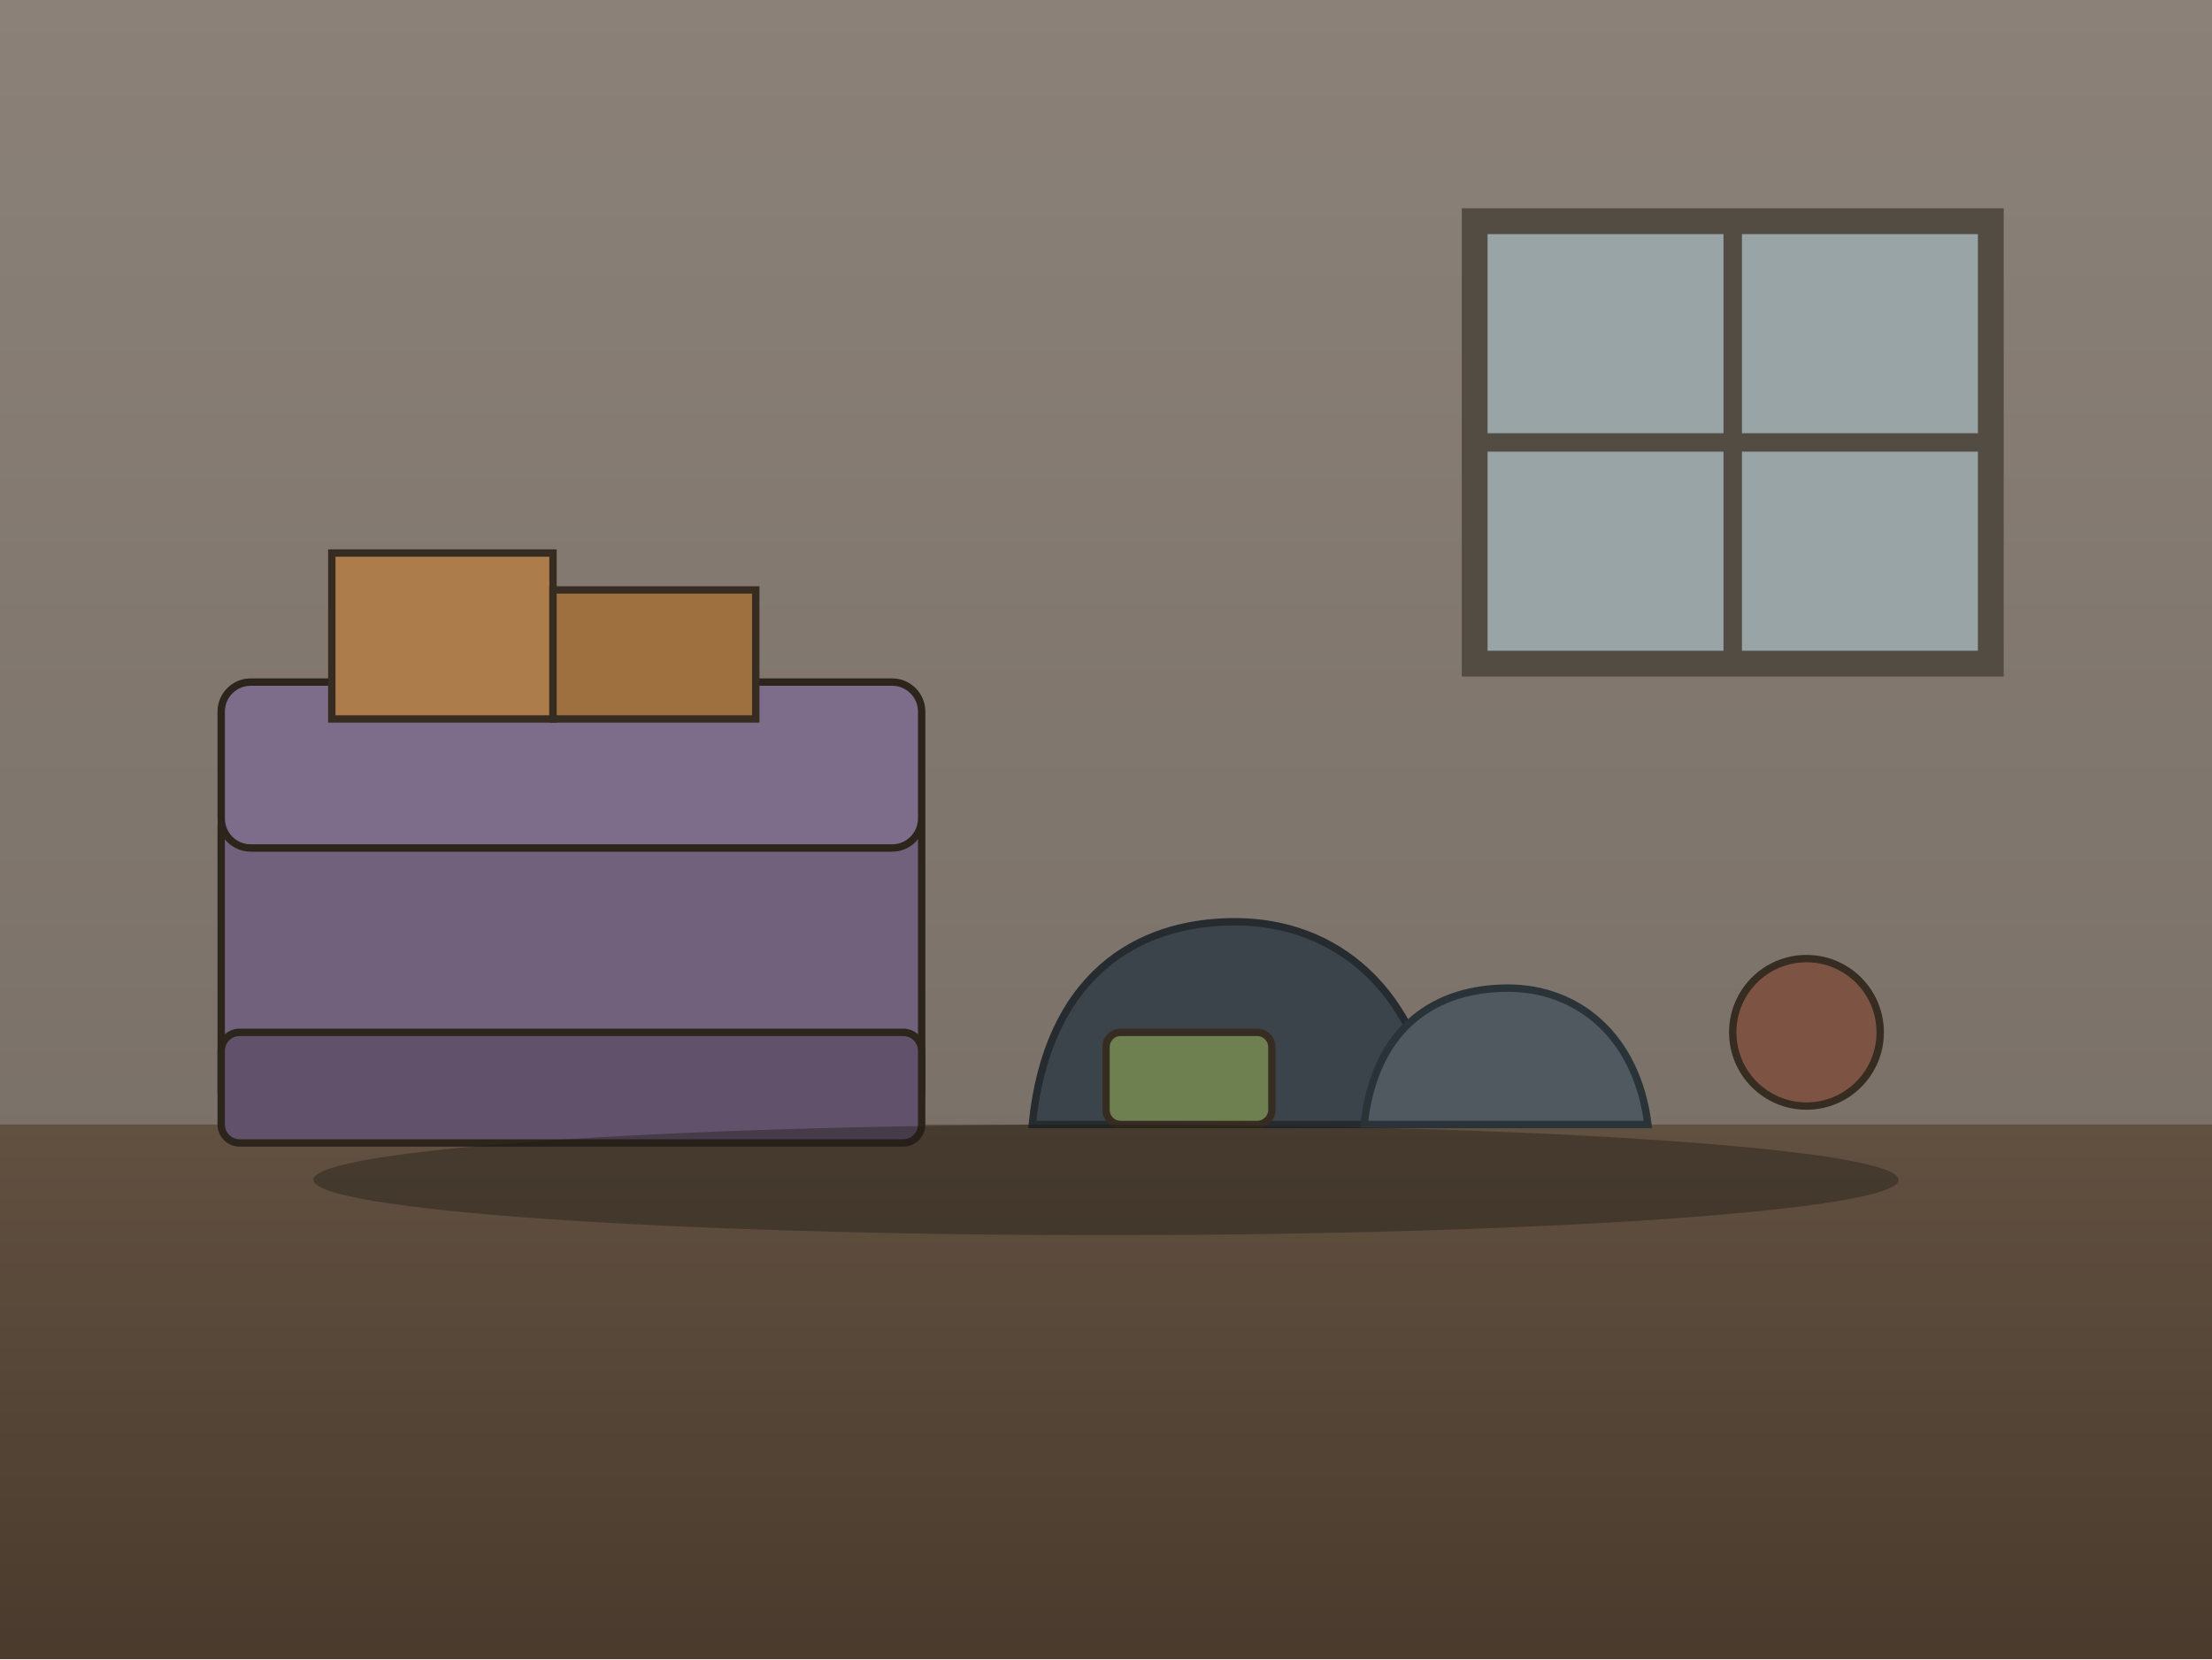
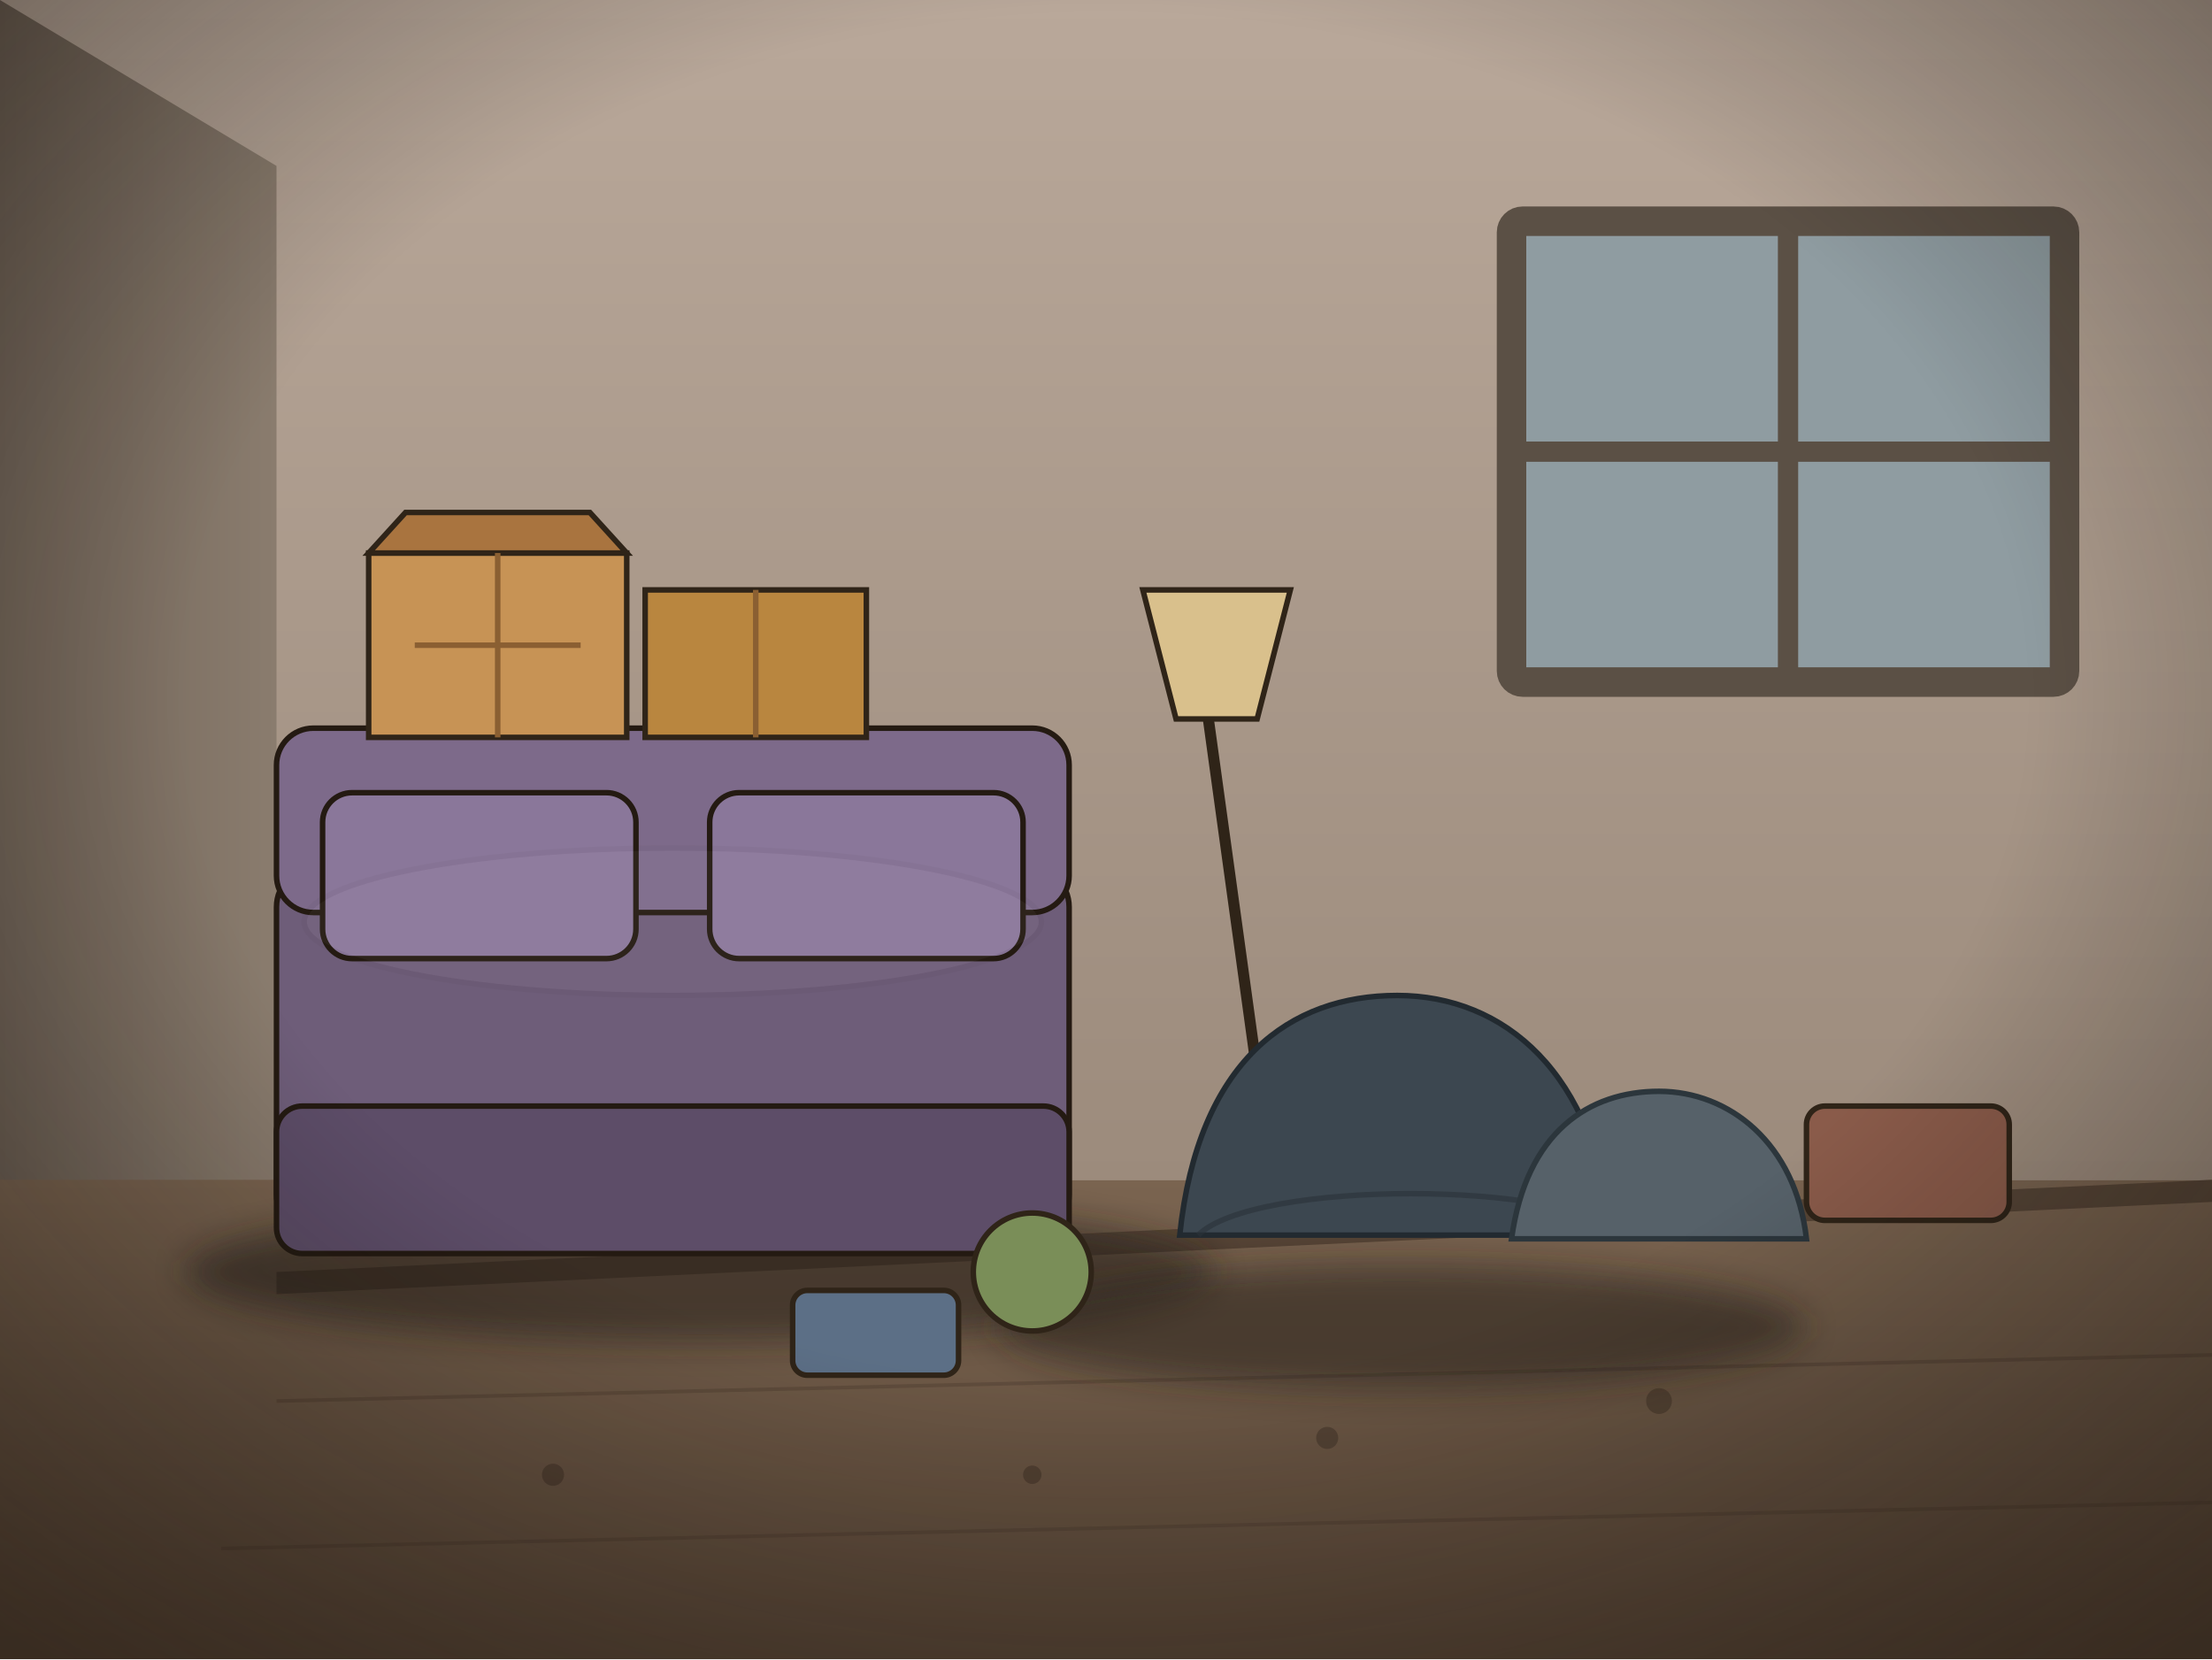
- <svg xmlns="http://www.w3.org/2000/svg" width="1200" height="900" viewBox="0 0 1200 900" role="img" aria-label="Wohnung vorher – vollgestellt">
+ <svg xmlns="http://www.w3.org/2000/svg" width="1200" height="900" viewBox="0 0 1200 900" role="img" aria-label="Wohnzimmer vorher – vollgestellt">
  <defs>
-     <linearGradient id="wvWall" x1="0" y1="0" x2="0" y2="1">
-       <stop offset="0" stop-color="#9a8f86" />
-       <stop offset="1" stop-color="#7f756c" />
+     <linearGradient id="wv-wall" x1="0" y1="0" x2="0" y2="1">
+       <stop offset="0" stop-color="#b9a89a" />
+       <stop offset="1" stop-color="#9c8b7c" />
    </linearGradient>
-     <linearGradient id="wvFloor" x1="0" y1="0" x2="0" y2="1">
-       <stop offset="0" stop-color="#6b5847" />
-       <stop offset="1" stop-color="#503f31" />
+     <linearGradient id="wv-lwall" x1="0" y1="0" x2="1" y2="0">
+       <stop offset="0" stop-color="#6f6256" />
+       <stop offset="1" stop-color="#8a7c6e" />
    </linearGradient>
+     <linearGradient id="wv-floor" x1="0" y1="0" x2="0" y2="1">
+       <stop offset="0" stop-color="#7a6450" />
+       <stop offset="1" stop-color="#5b4838" />
+     </linearGradient>
+     <radialGradient id="wv-vig" cx="0.5" cy="0.42" r="0.75">
+       <stop offset="0.55" stop-color="#000" stop-opacity="0" />
+       <stop offset="1" stop-color="#1c140d" stop-opacity="0.55" />
+     </radialGradient>
+     <filter id="wv-sh" x="-30%" y="-30%" width="160%" height="160%">
+       <feGaussianBlur stdDeviation="9" />
+     </filter>
  </defs>
-   <rect width="1200" height="900" fill="url(#wvWall)" />
-   <rect y="610" width="1200" height="290" fill="url(#wvFloor)" />
-   <rect x="800" y="120" width="280" height="240" fill="#aab6bb" stroke="#5b5349" stroke-width="14" />
-   <line x1="940" y1="120" x2="940" y2="360" stroke="#5b5349" stroke-width="10" />
-   <line x1="800" y1="240" x2="1080" y2="240" stroke="#5b5349" stroke-width="10" />
-   <g stroke="#2f261d" stroke-width="4">
-     <rect x="120" y="430" width="380" height="180" rx="18" fill="#7d6b8a" />
-     <rect x="120" y="370" width="380" height="90" rx="16" fill="#8a779a" />
-     <rect x="120" y="560" width="380" height="60" rx="10" fill="#6a5877" />
+   <rect width="1200" height="640" fill="url(#wv-wall)" />
+   <polygon points="0,0 150,90 150,690 0,900" fill="url(#wv-lwall)" />
+   <rect y="640" width="1200" height="260" fill="url(#wv-floor)" />
+   <polygon points="150,690 1200,640 1200,900 0,900" fill="url(#wv-floor)" />
+   <polygon points="150,690 1200,640 1200,652 150,702" fill="#3f3024" opacity="0.6" />
+   <g stroke="#4a3a2c" stroke-width="2" opacity="0.4">
+     <line x1="150" y1="760" x2="1200" y2="735" />
+     <line x1="120" y1="840" x2="1200" y2="815" />
  </g>
-   <g stroke="#3a2f23" stroke-width="4">
-     <rect x="180" y="300" width="120" height="90" fill="#c08a52" />
-     <rect x="300" y="320" width="110" height="70" fill="#b07a45" />
+   <rect x="820" y="120" width="300" height="250" rx="6" fill="#8f9ca1" stroke="#5b5045" stroke-width="16" />
+   <line x1="970" y1="120" x2="970" y2="370" stroke="#5b5045" stroke-width="11" />
+   <line x1="820" y1="245" x2="1120" y2="245" stroke="#5b5045" stroke-width="11" />
+   <ellipse cx="380" cy="690" rx="280" ry="38" fill="#241a12" filter="url(#wv-sh)" opacity="0.55" />
+   <ellipse cx="760" cy="720" rx="220" ry="34" fill="#241a12" filter="url(#wv-sh)" opacity="0.5" />
+   <g stroke="#241a12" stroke-width="3">
+     <rect x="150" y="470" width="430" height="200" rx="22" fill="#6e5d79" />
+     <rect x="150" y="395" width="430" height="100" rx="20" fill="#7d6a8a" />
+     <rect x="150" y="600" width="430" height="80" rx="14" fill="#5d4d68" />
+     <rect x="175" y="430" width="170" height="90" rx="16" fill="#8a779a" />
+     <rect x="385" y="430" width="170" height="90" rx="16" fill="#8a779a" />
+     <ellipse cx="365" cy="500" rx="200" ry="40" fill="#ffffff" opacity="0.04" />
  </g>
-   <path d="M560 610c8-80 56-110 110-110s100 36 110 110z" fill="#3f4a52" stroke="#262d33" stroke-width="4" />
-   <path d="M740 610c6-54 40-74 78-74s70 26 76 74z" fill="#566169" stroke="#2c363c" stroke-width="4" />
-   <circle cx="980" cy="560" r="40" fill="#8a5b4a" stroke="#3a2f23" stroke-width="4" />
-   <rect x="600" y="560" width="90" height="50" rx="8" fill="#7a8e58" stroke="#3a2f23" stroke-width="4" />
-   <ellipse cx="600" cy="640" rx="430" ry="30" fill="#1f1813" opacity="0.4" />
-   <rect width="1200" height="900" fill="#1a1712" opacity="0.12" />
+   <g stroke="#2f2418" stroke-width="3">
+     <rect x="200" y="300" width="140" height="100" fill="#c79355" />
+     <polygon points="200,300 340,300 320,278 220,278" fill="#a9743f" />
+     <path d="M270 300v100M225 350h90" stroke="#8a5f32" stroke-width="3" />
+     <rect x="350" y="320" width="120" height="80" fill="#b9863f" />
+     <path d="M410 320v80" stroke="#8a5f32" />
+   </g>
+   <g stroke="#2f2418" stroke-width="6">
+     <line x1="650" y1="350" x2="690" y2="640" />
+   </g>
+   <path d="M620 320h80l-18 70h-44z" fill="#d9c08c" stroke="#2f2418" stroke-width="3" />
+   <path d="M640 670c10-95 60-130 118-130s108 42 116 130z" fill="#3c4750" stroke="#222a30" stroke-width="3" />
+   <path d="M650 670c30-30 200-30 232 0" stroke="#2a3238" stroke-width="3" fill="none" opacity="0.6" />
+   <path d="M820 672c8-58 42-80 80-80s74 28 80 80z" fill="#566169" stroke="#2c363c" stroke-width="3" />
+   <circle cx="560" cy="690" r="32" fill="#7a8e58" stroke="#2f2418" stroke-width="3" />
+   <rect x="980" y="600" width="110" height="62" rx="10" fill="#8a5b4a" stroke="#2f2418" stroke-width="3" />
+   <rect x="430" y="700" width="90" height="46" rx="8" fill="#5c6f86" stroke="#2f2418" stroke-width="3" />
+   <g fill="#2a1f16" opacity="0.35">
+     <circle cx="720" cy="780" r="6" />
+     <circle cx="560" cy="800" r="5" />
+     <circle cx="900" cy="760" r="7" />
+     <circle cx="300" cy="800" r="6" />
+   </g>
+   <rect width="1200" height="900" fill="url(#wv-vig)" />
</svg>
